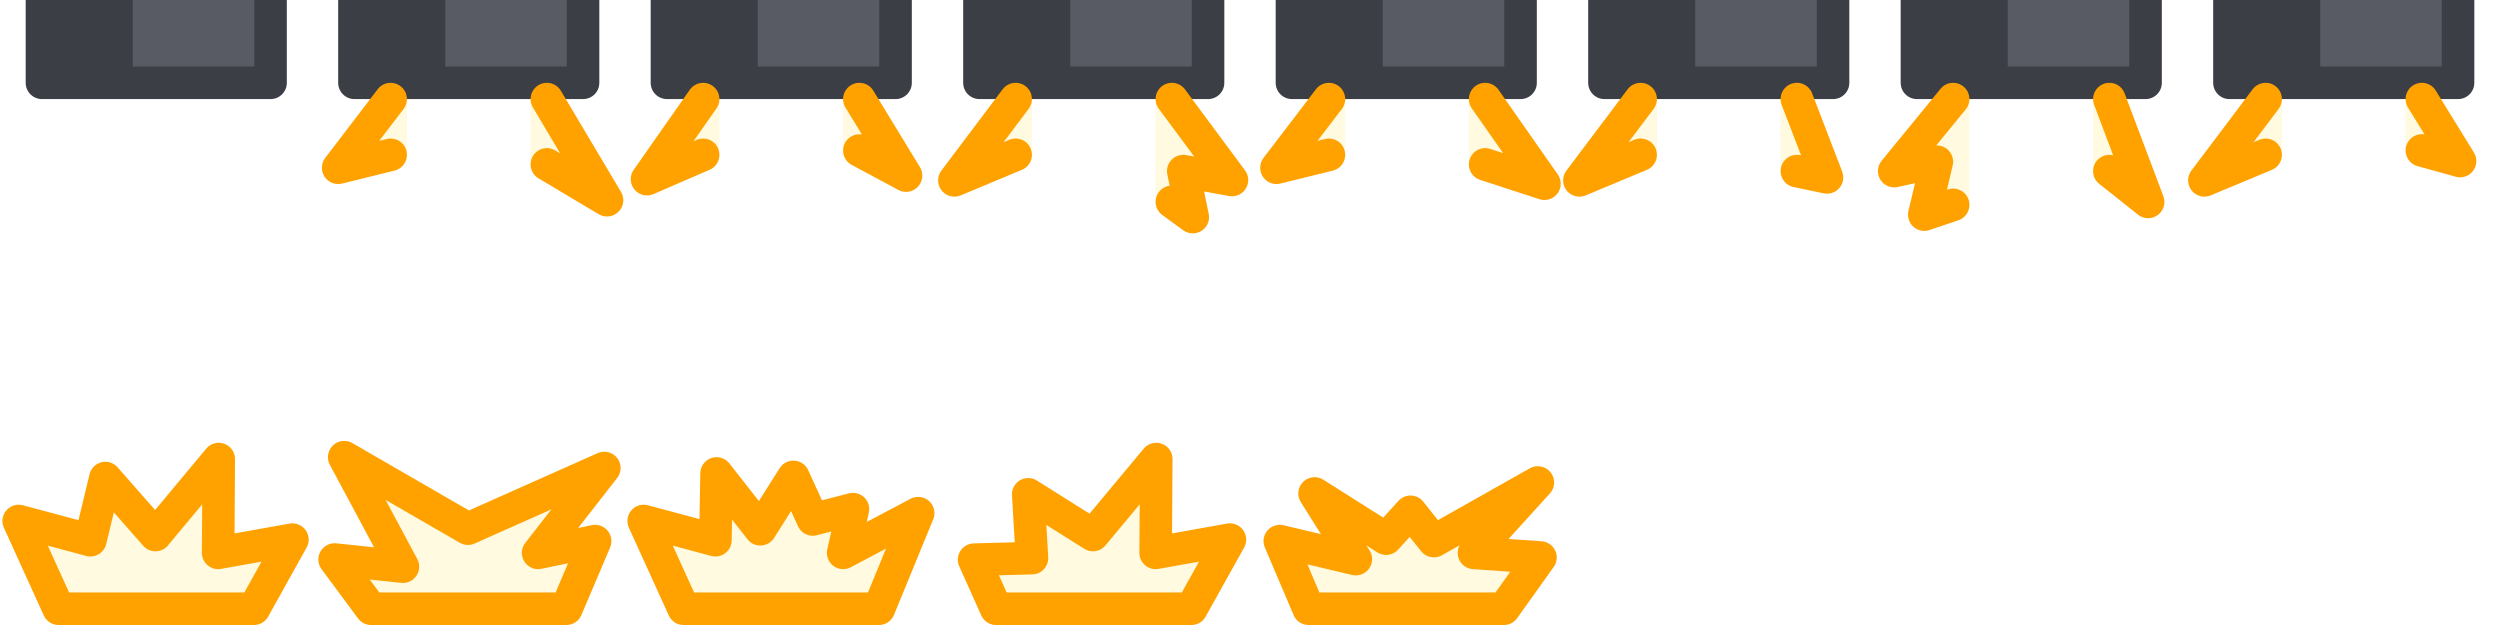
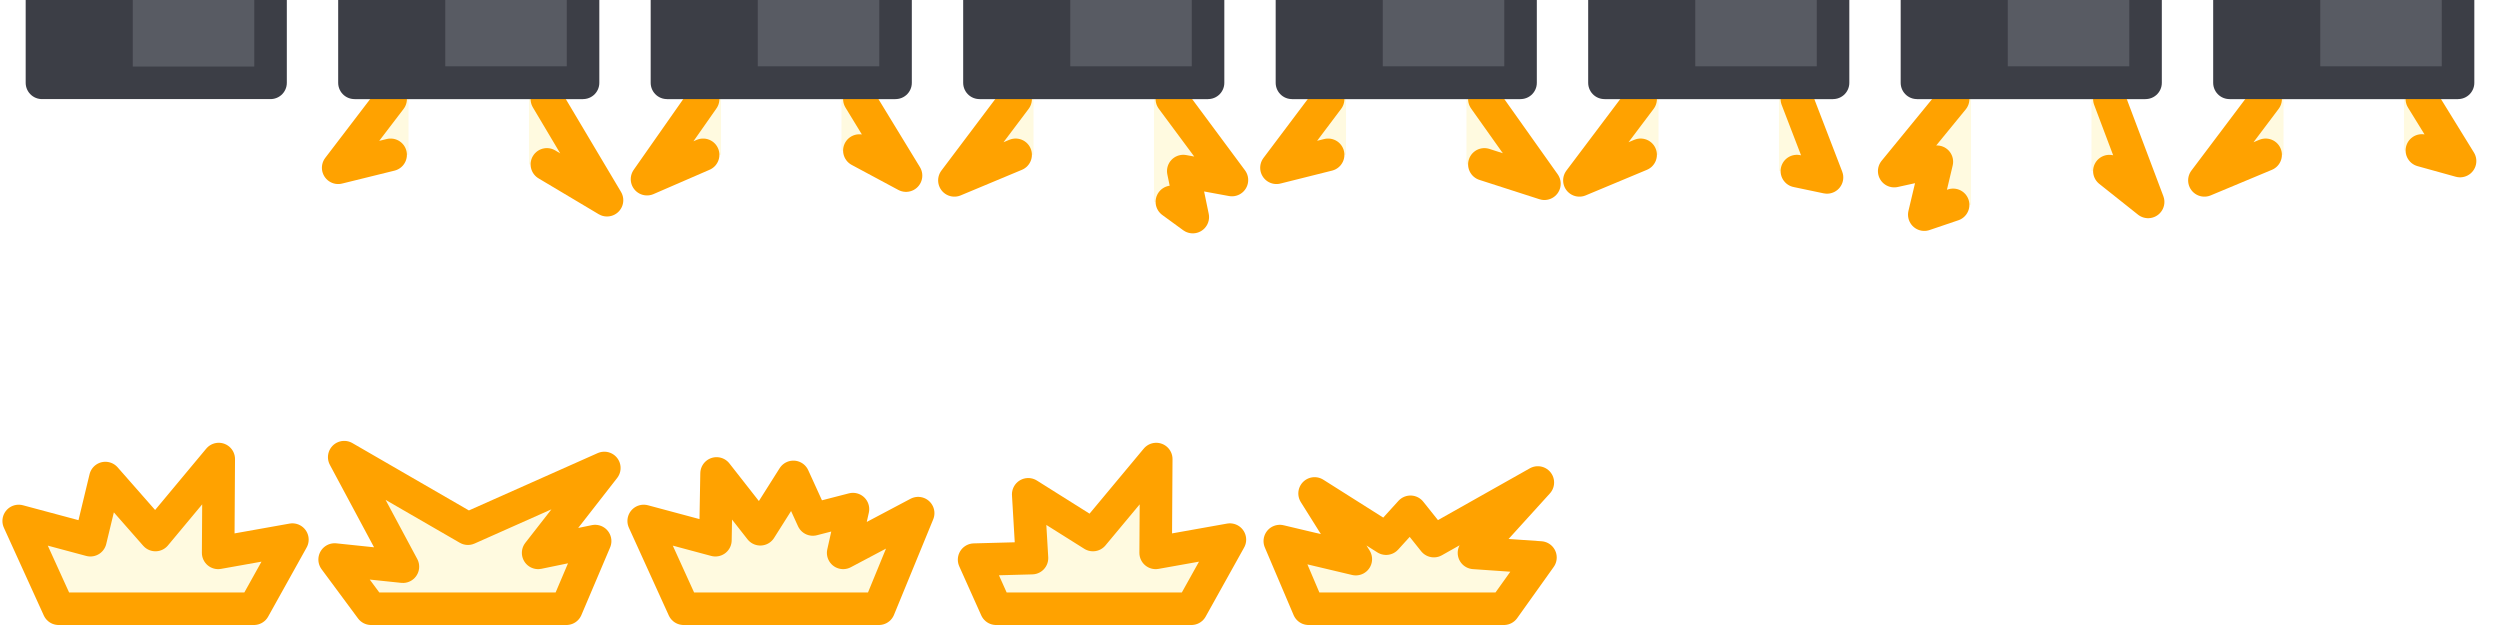
<svg xmlns="http://www.w3.org/2000/svg" width="768" height="192" viewBox="0 0 203.2 50.8" version="1.1" id="svg1">
  <defs id="defs1" />
  <g id="layer1">
    <g id="g24">
      <g id="g12">
        <path id="rect2" style="fill:#585b63;stroke:#3c3e46;stroke-width:2.646;stroke-linecap:butt;stroke-linejoin:round;stroke-dasharray:none;paint-order:normal" d="M 21.99,0 V 6.731 H 3.41 V 0" />
        <rect style="fill:#3c3e46;fill-opacity:1;stroke-width:0.529;stroke-linecap:round;stroke-linejoin:round;paint-order:stroke fill markers" id="rect3" width="7.381" height="6.731" x="3.41" y="0" />
      </g>
    </g>
-     <g id="g27" transform="translate(50.8,-25.4)" style="display:inline">
-       <path style="fill:none;fill-opacity:1;stroke:#fffae0;stroke-width:2.646;stroke-linecap:round;stroke-linejoin:round;stroke-dasharray:none;stroke-opacity:1;paint-order:normal" d="M 19.05,37.637 V 33.454" id="path21" />
-       <path style="fill:none;fill-opacity:1;stroke:#fffae0;stroke-width:2.646;stroke-linecap:round;stroke-linejoin:round;stroke-dasharray:none;stroke-opacity:1;paint-order:normal" d="m 6.35,33.454 v 4.53" id="path22" />
-       <g id="g23" transform="translate(3.6617294e-7,25.4)">
-         <path id="path23" style="fill:#585b63;stroke:#3c3e46;stroke-width:2.646;stroke-linecap:butt;stroke-linejoin:round;stroke-dasharray:none;paint-order:normal" d="M 21.99,0 V 6.731 H 3.41 V 0" />
-         <rect style="fill:#3c3e46;fill-opacity:1;stroke-width:0.529;stroke-linecap:round;stroke-linejoin:round;paint-order:stroke fill markers" id="rect23" width="7.381" height="6.731" x="3.41" y="0" />
+     <g id="g3">
+       <g id="g1">
+         <path style="fill:none;fill-opacity:1;stroke:#fffae0;stroke-width:2.91;stroke-linecap:butt;stroke-linejoin:round;stroke-dasharray:none;stroke-opacity:1;paint-order:normal" d="m 44.45,13.361 0,-6.631" id="path47" />
+         <path style="fill:none;fill-opacity:1;stroke:#fffae0;stroke-width:2.91;stroke-linecap:butt;stroke-linejoin:round;stroke-dasharray:none;stroke-opacity:1;paint-order:normal" d="m 31.75,6.731 0,5.853" id="path48" />
+         <g id="g49" transform="translate(25.4)">
+           <path id="path49" style="fill:#585b63;stroke:#3c3e46;stroke-width:2.646;stroke-linecap:butt;stroke-linejoin:round;stroke-dasharray:none;paint-order:normal" d="m 21.99,0 1.04e-4,6.731 H 3.41 V 0" />
+           <rect style="fill:#3c3e46;fill-opacity:1;stroke-width:0.529;stroke-linecap:round;stroke-linejoin:round;paint-order:stroke fill markers" id="rect49" width="7.381" height="6.731" x="3.41" y="0" />
+         </g>
+         <path style="display:inline;fill:#fffae0;fill-opacity:1;stroke:#ffa200;stroke-width:2.646;stroke-linecap:round;stroke-linejoin:round;stroke-dasharray:none;stroke-opacity:1;paint-order:normal" d="m 31.75,8.054 -4.263,5.582 4.263,-1.052 M 44.45,8.054 49.338,16.273 44.45,13.361" id="path50" />
+         <path id="rect1" style="fill:#3c3e46;stroke-width:2.643;stroke-linecap:round;stroke-linejoin:round;paint-order:markers fill stroke" d="M 28.81,5.408 H 47.39 V 8.054 H 28.81 Z" />
      </g>
-       <path style="display:inline;fill:#fffae0;fill-opacity:1;stroke:#ffa200;stroke-width:2.646;stroke-linecap:round;stroke-linejoin:round;stroke-dasharray:none;stroke-opacity:1;paint-order:normal" d="m 6.35,33.454 -4.56,6.508 4.56,-1.978 m 12.7,-4.53 3.792,6.218 -3.792,-2.035" id="path24" />
+       <g id="g27" transform="translate(50.8,-25.4)" style="display:inline">
+         <path style="fill:none;fill-opacity:1;stroke:#fffae0;stroke-width:2.91;stroke-linecap:butt;stroke-linejoin:round;stroke-dasharray:none;stroke-opacity:1;paint-order:normal" d="m 19.05,37.637 0,-5.506" id="path21" />
+         <path style="fill:none;fill-opacity:1;stroke:#fffae0;stroke-width:2.91;stroke-linecap:butt;stroke-linejoin:round;stroke-dasharray:none;stroke-opacity:1;paint-order:normal" d="m 6.35,32.131 0,5.853" id="path22" />
+         <g id="g23" transform="translate(3.6617294e-7,25.4)">
+           <path id="path23" style="fill:#585b63;stroke:#3c3e46;stroke-width:2.646;stroke-linecap:butt;stroke-linejoin:round;stroke-dasharray:none;paint-order:normal" d="M 21.99,0 V 6.731 H 3.41 V 0" />
+           <rect style="fill:#3c3e46;fill-opacity:1;stroke-width:0.529;stroke-linecap:round;stroke-linejoin:round;paint-order:stroke fill markers" id="rect23" width="7.381" height="6.731" x="3.41" y="0" />
+         </g>
+         <path style="display:inline;fill:#fffae0;fill-opacity:1;stroke:#ffa200;stroke-width:2.646;stroke-linecap:round;stroke-linejoin:round;stroke-dasharray:none;stroke-opacity:1;paint-order:normal" d="m 6.35,33.454 -4.56,6.508 4.56,-1.978 m 12.7,-4.53 3.792,6.218 -3.792,-2.035" id="path24" />
+         <path id="rect1-8-0-6" style="display:inline;fill:#3c3e46;stroke-width:2.643;stroke-linecap:round;stroke-linejoin:round;paint-order:markers fill stroke" d="M 3.41,30.808 H 21.99 V 33.454 H 3.41 Z" />
+       </g>
+       <g id="g26" transform="translate(50.8,-25.4)">
+         <path style="fill:none;fill-opacity:1;stroke:#fffae0;stroke-width:2.91;stroke-linecap:butt;stroke-linejoin:round;stroke-dasharray:none;stroke-opacity:1;paint-order:normal" d="m 44.45,41.806 0,-9.675" id="path17" />
+         <path style="fill:none;fill-opacity:1;stroke:#fffae0;stroke-width:2.91;stroke-linecap:butt;stroke-linejoin:round;stroke-dasharray:none;stroke-opacity:1;paint-order:normal" d="m 31.75,32.131 0,5.853" id="path18" />
+         <g id="g19" transform="translate(25.4,25.4)">
+           <path id="path19" style="fill:#585b63;stroke:#3c3e46;stroke-width:2.646;stroke-linecap:butt;stroke-linejoin:round;stroke-dasharray:none;paint-order:normal" d="M 21.99,0 V 6.731 H 3.41 V 0" />
+           <rect style="fill:#3c3e46;fill-opacity:1;stroke-width:0.529;stroke-linecap:round;stroke-linejoin:round;paint-order:stroke fill markers" id="rect19" width="7.381" height="6.731" x="3.41" y="0" />
+         </g>
+         <path style="display:inline;fill:#fffae0;fill-opacity:1;stroke:#ffa200;stroke-width:2.646;stroke-linecap:round;stroke-linejoin:round;stroke-dasharray:none;stroke-opacity:1;paint-order:normal" d="m 31.75,33.454 -4.976,6.607 4.976,-2.078 m 12.7,-4.53 4.881,6.58 -3.955,-0.728 0.773,3.739 -1.699,-1.239" id="path20" />
+         <path id="rect1-8-0-0" style="display:inline;fill:#3c3e46;stroke-width:2.643;stroke-linecap:round;stroke-linejoin:round;paint-order:markers fill stroke" d="M 28.81,30.808 H 47.39 V 33.454 H 28.81 Z" />
+       </g>
+       <g id="g31" transform="translate(76.2,-25.4)" style="display:inline">
+         <path style="display:inline;fill:none;fill-opacity:1;stroke:#fffae0;stroke-width:2.91;stroke-linecap:butt;stroke-linejoin:round;stroke-dasharray:none;stroke-opacity:1;paint-order:normal" d="m 44.45,38.761 0,-6.631" id="path44" />
+         <path style="display:inline;fill:none;fill-opacity:1;stroke:#fffae0;stroke-width:2.91;stroke-linecap:butt;stroke-linejoin:round;stroke-dasharray:none;stroke-opacity:1;paint-order:normal" d="m 31.75,32.131 0,5.853" id="path45" />
+         <g id="g30" transform="translate(25.4,25.4)">
+           <path id="path30" style="fill:#585b63;stroke:#3c3e46;stroke-width:2.646;stroke-linecap:butt;stroke-linejoin:round;stroke-dasharray:none;paint-order:normal" d="M 21.99,0 V 6.731 H 3.41 V 0" />
+           <rect style="fill:#3c3e46;fill-opacity:1;stroke-width:0.529;stroke-linecap:round;stroke-linejoin:round;paint-order:stroke fill markers" id="rect30" width="7.381" height="6.731" x="3.41" y="0" />
+         </g>
+         <path style="display:inline;fill:#fffae0;fill-opacity:1;stroke:#ffa200;stroke-width:2.646;stroke-linecap:round;stroke-linejoin:round;stroke-dasharray:none;stroke-opacity:1;paint-order:normal" d="m 31.75,33.454 -4.199,5.582 4.199,-1.052 m 12.7,-4.53 4.881,6.88 -4.881,-1.572" id="path46" />
+         <path id="rect1-8-0-3" style="display:inline;fill:#3c3e46;stroke-width:2.643;stroke-linecap:round;stroke-linejoin:round;paint-order:markers fill stroke" d="M 28.81,30.808 H 47.39 V 33.454 H 28.81 Z" />
+       </g>
+       <g id="g35" transform="translate(101.6,-25.4)">
+         <path style="fill:none;fill-opacity:1;stroke:#fffae0;stroke-width:2.91;stroke-linecap:butt;stroke-linejoin:round;stroke-dasharray:none;stroke-opacity:1;paint-order:normal" d="m 44.45,39.306 0,-7.176" id="path32" />
+         <path style="fill:none;fill-opacity:1;stroke:#fffae0;stroke-width:2.91;stroke-linecap:butt;stroke-linejoin:round;stroke-dasharray:none;stroke-opacity:1;paint-order:normal" d="m 31.75,32.131 0,5.853" id="path33" />
+         <g id="g34" transform="translate(25.4,25.4)">
+           <path id="path34" style="fill:#585b63;stroke:#3c3e46;stroke-width:2.646;stroke-linecap:butt;stroke-linejoin:round;stroke-dasharray:none;paint-order:normal" d="M 21.99,0 V 6.731 H 3.41 V 0" />
+           <rect style="fill:#3c3e46;fill-opacity:1;stroke-width:0.529;stroke-linecap:round;stroke-linejoin:round;paint-order:stroke fill markers" id="rect34" width="7.381" height="6.731" x="3.41" y="0" />
+         </g>
+         <path style="display:inline;fill:#fffae0;fill-opacity:1;stroke:#ffa200;stroke-width:2.646;stroke-linecap:round;stroke-linejoin:round;stroke-dasharray:none;stroke-opacity:1;paint-order:normal" d="m 31.75,33.454 -4.976,6.607 4.976,-2.078 m 12.7,-4.53 2.449,6.367 -2.449,-0.514" id="path35" />
+         <path id="rect1-8-0-9" style="display:inline;fill:#3c3e46;stroke-width:2.643;stroke-linecap:round;stroke-linejoin:round;paint-order:markers fill stroke" d="M 28.81,30.808 H 47.39 V 33.454 H 28.81 Z" />
+       </g>
+       <g id="g39" transform="translate(127,-25.4)">
+         <path style="fill:none;fill-opacity:1;stroke:#fffae0;stroke-width:2.91;stroke-linecap:butt;stroke-linejoin:round;stroke-dasharray:none;stroke-opacity:1;paint-order:normal" d="m 44.45,39.306 0,-7.176" id="path36" />
+         <path style="fill:none;fill-opacity:1;stroke:#fffae0;stroke-width:2.91;stroke-linecap:butt;stroke-linejoin:round;stroke-dasharray:none;stroke-opacity:1;paint-order:normal" d="m 31.75,32.131 0,9.92" id="path37" />
+         <g id="g38" transform="translate(25.4,25.4)">
+           <path id="path38" style="fill:#585b63;stroke:#3c3e46;stroke-width:2.646;stroke-linecap:butt;stroke-linejoin:round;stroke-dasharray:none;paint-order:normal" d="M 21.99,0 V 6.731 H 3.41 V 0" />
+           <rect style="fill:#3c3e46;fill-opacity:1;stroke-width:0.529;stroke-linecap:round;stroke-linejoin:round;paint-order:stroke fill markers" id="rect38" width="7.381" height="6.731" x="3.41" y="0" />
+         </g>
+         <path style="display:inline;fill:#fffae0;fill-opacity:1;stroke:#ffa200;stroke-width:2.646;stroke-linecap:round;stroke-linejoin:round;stroke-dasharray:none;stroke-opacity:1;paint-order:normal" d="m 44.45,33.454 3.15,8.358 -3.15,-2.505 m -12.7,-5.853 -4.789,5.853 3.466,-0.762 -1.021,4.301 2.344,-0.795" id="path39" />
+         <path id="rect1-8-0" style="display:inline;fill:#3c3e46;stroke-width:2.643;stroke-linecap:round;stroke-linejoin:round;paint-order:markers fill stroke" d="M 28.81,30.808 H 47.39 V 33.454 H 28.81 Z" />
+       </g>
+       <g id="g43" transform="translate(152.4,-25.4)" style="display:inline">
+         <path style="fill:none;fill-opacity:1;stroke:#fffae0;stroke-width:2.91;stroke-linecap:butt;stroke-linejoin:round;stroke-dasharray:none;stroke-opacity:1;paint-order:normal" d="m 44.45,37.63 0,-5.499" id="path40" />
+         <path style="fill:none;fill-opacity:1;stroke:#fffae0;stroke-width:2.91;stroke-linecap:butt;stroke-linejoin:round;stroke-dasharray:none;stroke-opacity:1;paint-order:normal" d="m 31.75,32.131 0,5.853" id="path41" />
+         <g id="g42" transform="translate(25.4,25.4)">
+           <path id="path42" style="fill:#585b63;stroke:#3c3e46;stroke-width:2.646;stroke-linecap:butt;stroke-linejoin:round;stroke-dasharray:none;paint-order:normal" d="M 21.99,0 V 6.731 H 3.41 V 0" />
+           <rect style="fill:#3c3e46;fill-opacity:1;stroke-width:0.529;stroke-linecap:round;stroke-linejoin:round;paint-order:stroke fill markers" id="rect42" width="7.381" height="6.731" x="3.41" y="0" />
+         </g>
+         <path style="display:inline;fill:#fffae0;fill-opacity:1;stroke:#ffa200;stroke-width:2.646;stroke-linecap:round;stroke-linejoin:round;stroke-dasharray:none;stroke-opacity:1;paint-order:normal" d="m 31.75,33.454 -4.976,6.607 4.976,-2.078 m 12.7,-4.53 3.104,5.037 -3.104,-0.861" id="path43" />
+         <path id="rect1-8" style="fill:#3c3e46;stroke-width:2.643;stroke-linecap:round;stroke-linejoin:round;paint-order:markers fill stroke" d="M 28.81,30.808 H 47.39 V 33.454 H 28.81 Z" />
+       </g>
    </g>
-     <g id="g26" transform="translate(50.8,-25.4)">
-       <path style="fill:none;fill-opacity:1;stroke:#fffae0;stroke-width:2.646;stroke-linecap:round;stroke-linejoin:round;stroke-dasharray:none;stroke-opacity:1;paint-order:normal" d="M 44.45,41.806 V 33.454" id="path17" />
-       <path style="fill:none;fill-opacity:1;stroke:#fffae0;stroke-width:2.646;stroke-linecap:round;stroke-linejoin:round;stroke-dasharray:none;stroke-opacity:1;paint-order:normal" d="m 31.75,33.454 v 4.53" id="path18" />
-       <g id="g19" transform="translate(25.4,25.4)">
-         <path id="path19" style="fill:#585b63;stroke:#3c3e46;stroke-width:2.646;stroke-linecap:butt;stroke-linejoin:round;stroke-dasharray:none;paint-order:normal" d="M 21.99,0 V 6.731 H 3.41 V 0" />
-         <rect style="fill:#3c3e46;fill-opacity:1;stroke-width:0.529;stroke-linecap:round;stroke-linejoin:round;paint-order:stroke fill markers" id="rect19" width="7.381" height="6.731" x="3.41" y="0" />
-       </g>
-       <path style="display:inline;fill:#fffae0;fill-opacity:1;stroke:#ffa200;stroke-width:2.646;stroke-linecap:round;stroke-linejoin:round;stroke-dasharray:none;stroke-opacity:1;paint-order:normal" d="m 31.75,33.454 -4.976,6.607 4.976,-2.078 m 12.7,-4.53 4.881,6.58 -3.955,-0.728 0.773,3.739 -1.699,-1.239" id="path20" />
-     </g>
-     <g id="g31" transform="translate(76.2,-25.4)" style="display:inline">
-       <path style="display:inline;fill:none;fill-opacity:1;stroke:#fffae0;stroke-width:2.646;stroke-linecap:round;stroke-linejoin:round;stroke-dasharray:none;stroke-opacity:1;paint-order:normal" d="M 44.514,38.761 V 33.454" id="path44" />
-       <path style="display:inline;fill:none;fill-opacity:1;stroke:#fffae0;stroke-width:2.646;stroke-linecap:round;stroke-linejoin:round;stroke-dasharray:none;stroke-opacity:1;paint-order:normal" d="m 31.814,33.454 v 4.53" id="path45" />
-       <g id="g30" transform="translate(25.4,25.4)">
-         <path id="path30" style="fill:#585b63;stroke:#3c3e46;stroke-width:2.646;stroke-linecap:butt;stroke-linejoin:round;stroke-dasharray:none;paint-order:normal" d="M 21.99,0 V 6.731 H 3.41 V 0" />
-         <rect style="fill:#3c3e46;fill-opacity:1;stroke-width:0.529;stroke-linecap:round;stroke-linejoin:round;paint-order:stroke fill markers" id="rect30" width="7.381" height="6.731" x="3.41" y="0" />
-       </g>
-       <path style="display:inline;fill:#fffae0;fill-opacity:1;stroke:#ffa200;stroke-width:2.646;stroke-linecap:round;stroke-linejoin:round;stroke-dasharray:none;stroke-opacity:1;paint-order:normal" d="m 31.814,33.454 -4.263,5.582 4.263,-1.052 m 12.7,-4.53 4.817,6.88 -4.817,-1.572" id="path46" />
-     </g>
-     <g id="g35" transform="translate(101.6,-25.4)">
-       <path style="fill:none;fill-opacity:1;stroke:#fffae0;stroke-width:2.646;stroke-linecap:round;stroke-linejoin:round;stroke-dasharray:none;stroke-opacity:1;paint-order:normal" d="M 44.45,39.306 V 33.454" id="path32" />
-       <path style="fill:none;fill-opacity:1;stroke:#fffae0;stroke-width:2.646;stroke-linecap:round;stroke-linejoin:round;stroke-dasharray:none;stroke-opacity:1;paint-order:normal" d="m 31.75,33.454 v 4.53" id="path33" />
-       <g id="g34" transform="translate(25.4,25.4)">
-         <path id="path34" style="fill:#585b63;stroke:#3c3e46;stroke-width:2.646;stroke-linecap:butt;stroke-linejoin:round;stroke-dasharray:none;paint-order:normal" d="M 21.99,0 V 6.731 H 3.41 V 0" />
-         <rect style="fill:#3c3e46;fill-opacity:1;stroke-width:0.529;stroke-linecap:round;stroke-linejoin:round;paint-order:stroke fill markers" id="rect34" width="7.381" height="6.731" x="3.41" y="0" />
-       </g>
-       <path style="display:inline;fill:#fffae0;fill-opacity:1;stroke:#ffa200;stroke-width:2.646;stroke-linecap:round;stroke-linejoin:round;stroke-dasharray:none;stroke-opacity:1;paint-order:normal" d="m 31.75,33.454 -4.976,6.607 4.976,-2.078 m 12.7,-4.53 2.449,6.367 -2.449,-0.514" id="path35" />
-     </g>
-     <g id="g39" transform="translate(127,-25.4)">
-       <path style="fill:none;fill-opacity:1;stroke:#fffae0;stroke-width:2.646;stroke-linecap:round;stroke-linejoin:round;stroke-dasharray:none;stroke-opacity:1;paint-order:normal" d="M 44.45,39.306 V 33.454" id="path36" />
-       <path style="fill:none;fill-opacity:1;stroke:#fffae0;stroke-width:2.646;stroke-linecap:round;stroke-linejoin:round;stroke-dasharray:none;stroke-opacity:1;paint-order:normal" d="m 31.75,33.454 v 8.597" id="path37" />
-       <g id="g38" transform="translate(25.4,25.4)">
-         <path id="path38" style="fill:#585b63;stroke:#3c3e46;stroke-width:2.646;stroke-linecap:butt;stroke-linejoin:round;stroke-dasharray:none;paint-order:normal" d="M 21.99,0 V 6.731 H 3.41 V 0" />
-         <rect style="fill:#3c3e46;fill-opacity:1;stroke-width:0.529;stroke-linecap:round;stroke-linejoin:round;paint-order:stroke fill markers" id="rect38" width="7.381" height="6.731" x="3.41" y="0" />
-       </g>
-       <path style="display:inline;fill:#fffae0;fill-opacity:1;stroke:#ffa200;stroke-width:2.646;stroke-linecap:round;stroke-linejoin:round;stroke-dasharray:none;stroke-opacity:1;paint-order:normal" d="m 44.45,33.454 3.15,8.358 -3.15,-2.505 m -12.7,-5.853 -4.789,5.853 3.466,-0.762 -1.021,4.301 2.344,-0.795" id="path39" />
-     </g>
-     <g id="g43" transform="translate(152.4,-25.4)">
-       <path style="fill:none;fill-opacity:1;stroke:#fffae0;stroke-width:2.646;stroke-linecap:round;stroke-linejoin:round;stroke-dasharray:none;stroke-opacity:1;paint-order:normal" d="M 44.45,37.63 V 33.454" id="path40" />
-       <path style="fill:none;fill-opacity:1;stroke:#fffae0;stroke-width:2.646;stroke-linecap:round;stroke-linejoin:round;stroke-dasharray:none;stroke-opacity:1;paint-order:normal" d="m 31.75,33.454 v 4.53" id="path41" />
-       <g id="g42" transform="translate(25.4,25.4)">
-         <path id="path42" style="fill:#585b63;stroke:#3c3e46;stroke-width:2.646;stroke-linecap:butt;stroke-linejoin:round;stroke-dasharray:none;paint-order:normal" d="M 21.99,0 V 6.731 H 3.41 V 0" />
-         <rect style="fill:#3c3e46;fill-opacity:1;stroke-width:0.529;stroke-linecap:round;stroke-linejoin:round;paint-order:stroke fill markers" id="rect42" width="7.381" height="6.731" x="3.41" y="0" />
-       </g>
-       <path style="display:inline;fill:#fffae0;fill-opacity:1;stroke:#ffa200;stroke-width:2.646;stroke-linecap:round;stroke-linejoin:round;stroke-dasharray:none;stroke-opacity:1;paint-order:normal" d="m 31.75,33.454 -4.976,6.607 4.976,-2.078 m 12.7,-4.53 3.104,5.037 -3.104,-0.861" id="path43" />
-     </g>
-     <g id="g50" transform="translate(25.4)">
-       <path style="fill:none;fill-opacity:1;stroke:#fffae0;stroke-width:2.646;stroke-linecap:round;stroke-linejoin:round;stroke-dasharray:none;stroke-opacity:1;paint-order:normal" d="M 19.05,13.361 V 8.054" id="path47" />
-       <path style="fill:none;fill-opacity:1;stroke:#fffae0;stroke-width:2.646;stroke-linecap:round;stroke-linejoin:round;stroke-dasharray:none;stroke-opacity:1;paint-order:normal" d="M 6.35,8.054 V 12.583" id="path48" />
-       <g id="g49">
-         <path id="path49" style="fill:#585b63;stroke:#3c3e46;stroke-width:2.646;stroke-linecap:butt;stroke-linejoin:round;stroke-dasharray:none;paint-order:normal" d="M 21.99,0 V 6.731 H 3.41 V 0" />
-         <rect style="fill:#3c3e46;fill-opacity:1;stroke-width:0.529;stroke-linecap:round;stroke-linejoin:round;paint-order:stroke fill markers" id="rect49" width="7.381" height="6.731" x="3.41" y="0" />
-       </g>
-       <path style="display:inline;fill:#fffae0;fill-opacity:1;stroke:#ffa200;stroke-width:2.646;stroke-linecap:round;stroke-linejoin:round;stroke-dasharray:none;stroke-opacity:1;paint-order:normal" d="M 6.35,8.054 2.087,13.635 6.35,12.583 M 19.05,8.054 23.938,16.273 19.05,13.361" id="path50" />
-       <path style="display:inline;fill:#fffae0;fill-opacity:1;stroke:#ffa200;stroke-width:2.646;stroke-linecap:round;stroke-linejoin:round;stroke-dasharray:none;stroke-opacity:1;paint-order:normal" d="m -18.052,43.908 -5.828,-1.563 3.243,7.132 h 15.875 l 3.128,-5.617 -6.034,1.076 0.047,-7.624 -5.145,6.174 -4.069,-4.63 z" id="path50-2" />
-       <path style="display:inline;fill:#fffae0;fill-opacity:1;stroke:#ffa200;stroke-width:2.646;stroke-linecap:round;stroke-linejoin:round;stroke-dasharray:none;stroke-opacity:1;paint-order:normal" d="m 7.348,46.059 -5.548,-0.581 2.962,3.999 H 20.637 l 2.335,-5.498 -4.632,0.957 5.379,-6.899 -11.085,4.934 -10.056,-5.813 z" id="path1" />
-       <path style="display:inline;fill:#fffae0;fill-opacity:1;stroke:#ffa200;stroke-width:2.646;stroke-linecap:round;stroke-linejoin:round;stroke-dasharray:none;stroke-opacity:1;paint-order:normal" d="m 32.748,43.908 -5.828,-1.563 3.243,7.132 h 15.875 l 3.19,-7.768 -6.095,3.227 0.795,-3.555 -3.262,0.842 -1.579,-3.461 -2.689,4.256 -3.555,-4.537 z" id="path2" />
-       <path style="display:inline;fill:#fffae0;fill-opacity:1;stroke:#ffa200;stroke-width:2.646;stroke-linecap:round;stroke-linejoin:round;stroke-dasharray:none;stroke-opacity:1;paint-order:normal" d="m 58.479,45.363 -4.704,0.126 1.788,3.988 h 15.875 l 3.128,-5.617 -6.034,1.076 0.047,-7.624 -5.145,6.174 -5.26,-3.308 z" id="path3" />
-       <path style="display:inline;fill:#fffae0;fill-opacity:1;stroke:#ffa200;stroke-width:2.646;stroke-linecap:round;stroke-linejoin:round;stroke-dasharray:none;stroke-opacity:1;paint-order:normal" d="m 84.8,45.446 -6.177,-1.467 2.339,5.498 h 15.875 l 2.971,-4.164 -5.403,-0.375 5.19,-5.721 -8.449,4.763 -1.901,-2.381 -1.983,2.183 -5.812,-3.675 z" id="path4" />
+     <g id="g2">
+       <path style="display:inline;fill:#fffae0;fill-opacity:1;stroke:#ffa200;stroke-width:2.646;stroke-linecap:round;stroke-linejoin:round;stroke-dasharray:none;stroke-opacity:1;paint-order:normal" d="m -18.052,43.908 -5.828,-1.563 3.243,7.132 h 15.875 l 3.128,-5.617 -6.034,1.076 0.047,-7.624 -5.145,6.174 -4.069,-4.63 z" id="path50-2" transform="translate(25.4)" />
+       <path style="display:inline;fill:#fffae0;fill-opacity:1;stroke:#ffa200;stroke-width:2.646;stroke-linecap:round;stroke-linejoin:round;stroke-dasharray:none;stroke-opacity:1;paint-order:normal" d="m 7.348,46.059 -5.548,-0.581 2.962,3.999 H 20.637 l 2.335,-5.498 -4.632,0.957 5.379,-6.899 -11.085,4.934 -10.056,-5.813 z" id="path1" transform="translate(25.4)" />
+       <path style="display:inline;fill:#fffae0;fill-opacity:1;stroke:#ffa200;stroke-width:2.646;stroke-linecap:round;stroke-linejoin:round;stroke-dasharray:none;stroke-opacity:1;paint-order:normal" d="m 32.748,43.908 -5.828,-1.563 3.243,7.132 h 15.875 l 3.19,-7.768 -6.095,3.227 0.795,-3.555 -3.262,0.842 -1.579,-3.461 -2.689,4.256 -3.555,-4.537 z" id="path2" transform="translate(25.4)" />
+       <path style="display:inline;fill:#fffae0;fill-opacity:1;stroke:#ffa200;stroke-width:2.646;stroke-linecap:round;stroke-linejoin:round;stroke-dasharray:none;stroke-opacity:1;paint-order:normal" d="m 58.479,45.363 -4.704,0.126 1.788,3.988 h 15.875 l 3.128,-5.617 -6.034,1.076 0.047,-7.624 -5.145,6.174 -5.26,-3.308 z" id="path3" transform="translate(25.4)" />
+       <path style="display:inline;fill:#fffae0;fill-opacity:1;stroke:#ffa200;stroke-width:2.646;stroke-linecap:round;stroke-linejoin:round;stroke-dasharray:none;stroke-opacity:1;paint-order:normal" d="m 84.8,45.446 -6.177,-1.467 2.339,5.498 h 15.875 l 2.971,-4.164 -5.403,-0.375 5.19,-5.721 -8.449,4.763 -1.901,-2.381 -1.983,2.183 -5.812,-3.675 z" id="path4" transform="translate(25.4)" />
    </g>
  </g>
</svg>
